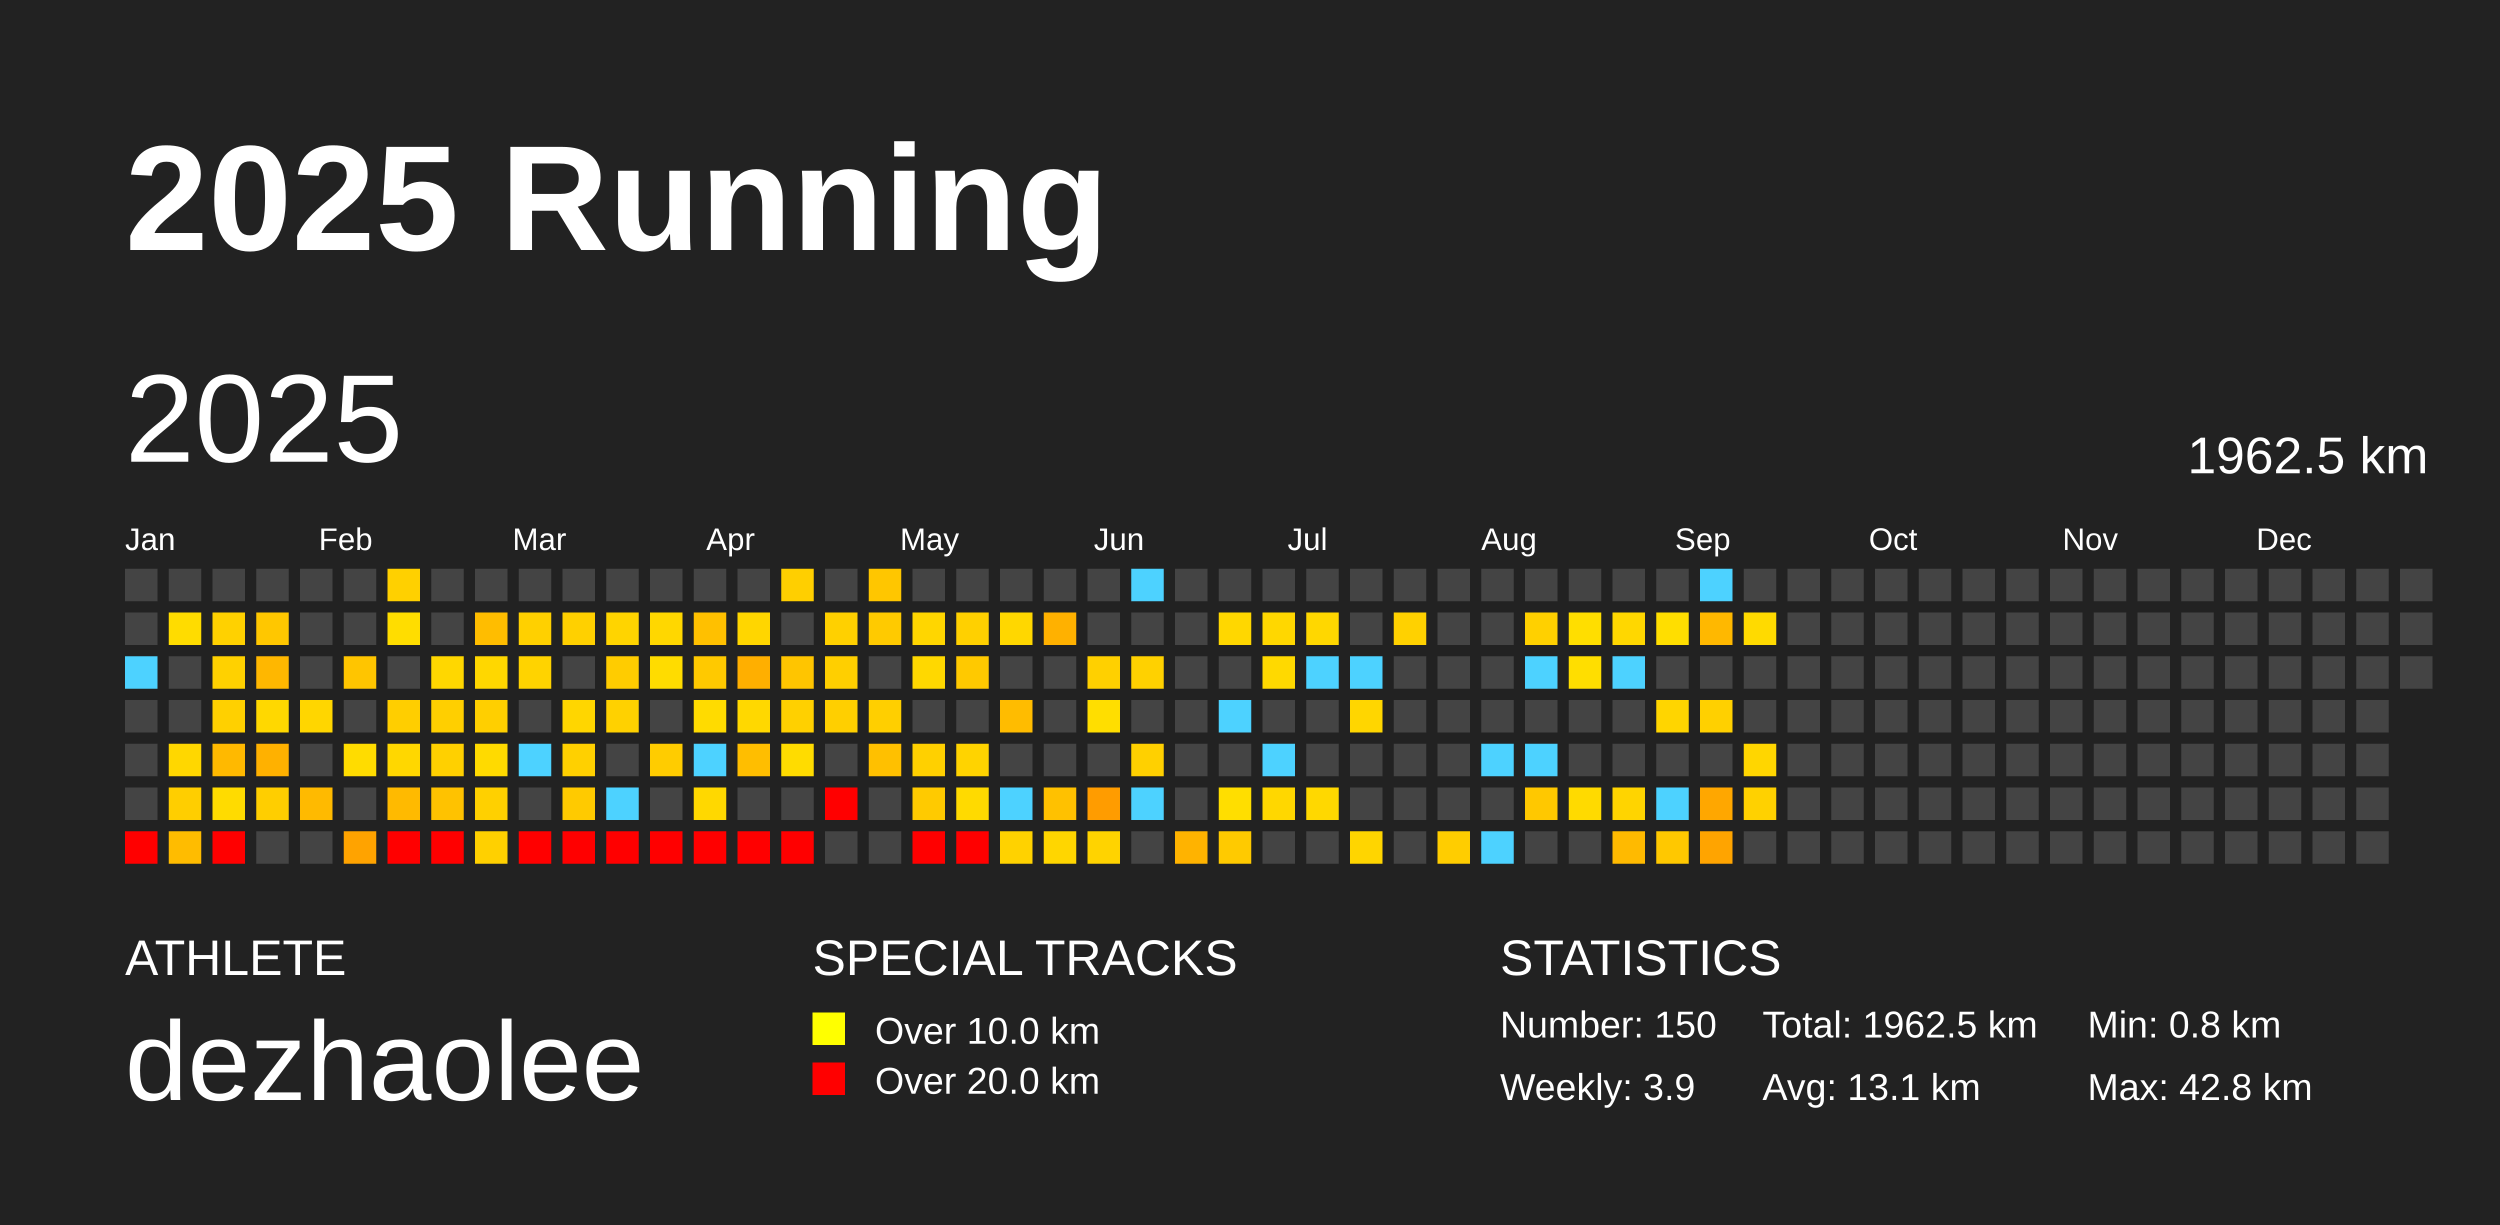
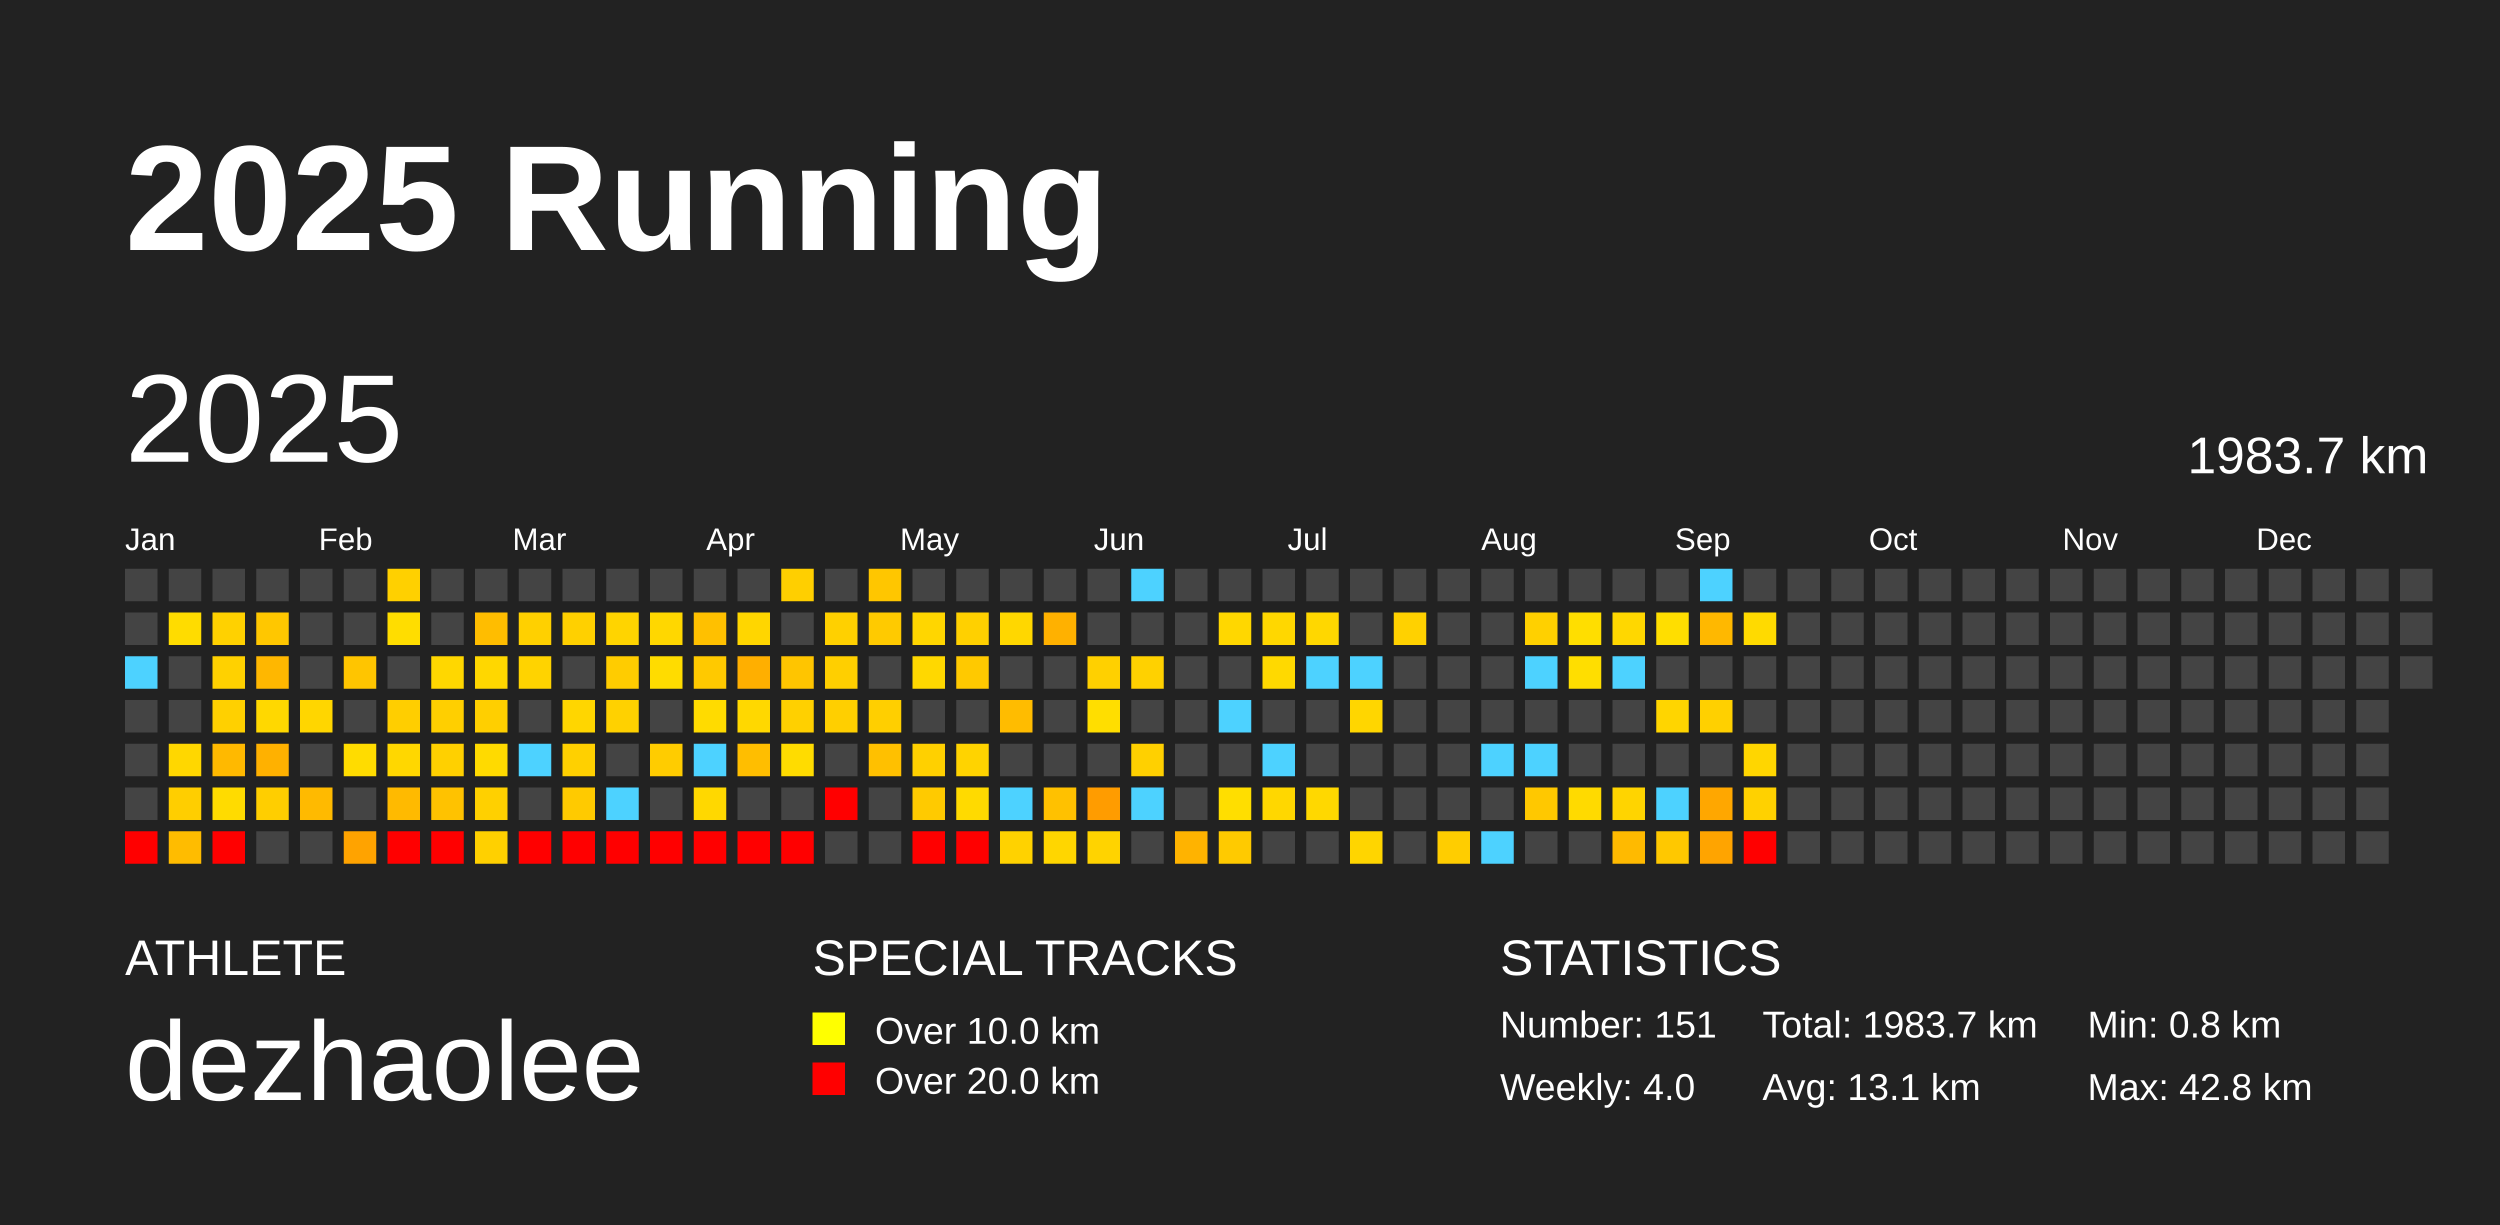
<svg xmlns="http://www.w3.org/2000/svg" baseProfile="full" height="98mm" version="1.1" viewBox="0,0,200,98" width="200mm">
  <defs />
  <rect fill="#222222" height="98" width="200" x="0" y="0" />
  <text fill="#FFFFFF" style="font-size:12px; font-family:Arial; font-weight:bold;" x="10" y="20">2025 Running</text>
  <text fill="#FFFFFF" style="font-size:4px; font-family:Arial" x="10" y="78">ATHLETE</text>
  <text fill="#FFFFFF" style="font-size:9px; font-family:Arial" x="10" y="88">dezhaolee</text>
  <text fill="#FFFFFF" style="font-size:4px; font-family:Arial" x="65" y="78">SPECIAL TRACKS</text>
  <rect fill="yellow" height="2.6" width="2.6" x="65" y="81" />
  <text fill="#FFFFFF" style="font-size:3px; font-family:Arial" x="70" y="83.5">Over 10.0 km</text>
  <rect fill="red" height="2.6" width="2.6" x="65" y="85" />
  <text fill="#FFFFFF" style="font-size:3px; font-family:Arial" x="70" y="87.5">Over 20.0 km</text>
  <text fill="#FFFFFF" style="font-size:4px; font-family:Arial" x="120" y="78">STATISTICS</text>
-   <text fill="#FFFFFF" style="font-size:3px; font-family:Arial" x="120" y="83">Number: 150</text>
-   <text fill="#FFFFFF" style="font-size:3px; font-family:Arial" x="120" y="88">Weekly: 3.9</text>
-   <text fill="#FFFFFF" style="font-size:3px; font-family:Arial" x="141" y="83">Total: 1962.5 km</text>
+   <text fill="#FFFFFF" style="font-size:3px; font-family:Arial" x="120" y="83">Number: 151</text>
+   <text fill="#FFFFFF" style="font-size:3px; font-family:Arial" x="120" y="88">Weekly: 4.0</text>
+   <text fill="#FFFFFF" style="font-size:3px; font-family:Arial" x="141" y="83">Total: 1983.7 km</text>
  <text fill="#FFFFFF" style="font-size:3px; font-family:Arial" x="141" y="88">Avg: 13.1 km</text>
  <text fill="#FFFFFF" style="font-size:3px; font-family:Arial" x="167" y="83">Min: 0.8 km</text>
  <text fill="#FFFFFF" style="font-size:3px; font-family:Arial" x="167" y="88">Max: 42.8 km</text>
  <text dominant-baseline="hanging" fill="#FFFFFF" style="font-size:10.0px; font-family:Arial;" x="10" y="30">2025</text>
-   <text dominant-baseline="hanging" fill="#FFFFFF" style="font-size:4.125px; font-family:Arial;" x="175" y="35">1962.5 km</text>
+   <text dominant-baseline="hanging" fill="#FFFFFF" style="font-size:4.125px; font-family:Arial;" x="175" y="35">1983.7 km</text>
  <text fill="#FFFFFF" style="font-size:2.5px; font-family:Arial" x="10.0" y="44">Jan</text>
  <text fill="#FFFFFF" style="font-size:2.5px; font-family:Arial" x="25.5" y="44">Feb</text>
  <text fill="#FFFFFF" style="font-size:2.5px; font-family:Arial" x="41.0" y="44">Mar</text>
  <text fill="#FFFFFF" style="font-size:2.5px; font-family:Arial" x="56.5" y="44">Apr</text>
  <text fill="#FFFFFF" style="font-size:2.5px; font-family:Arial" x="72.0" y="44">May</text>
  <text fill="#FFFFFF" style="font-size:2.5px; font-family:Arial" x="87.5" y="44">Jun</text>
  <text fill="#FFFFFF" style="font-size:2.5px; font-family:Arial" x="103.0" y="44">Jul</text>
  <text fill="#FFFFFF" style="font-size:2.5px; font-family:Arial" x="118.5" y="44">Aug</text>
  <text fill="#FFFFFF" style="font-size:2.5px; font-family:Arial" x="134.0" y="44">Sep</text>
  <text fill="#FFFFFF" style="font-size:2.5px; font-family:Arial" x="149.5" y="44">Oct</text>
  <text fill="#FFFFFF" style="font-size:2.5px; font-family:Arial" x="165.0" y="44">Nov</text>
  <text fill="#FFFFFF" style="font-size:2.5px; font-family:Arial" x="180.5" y="44">Dec</text>
  <rect fill="#444444" height="2.6" width="2.6" x="10.0" y="45.5" />
  <rect fill="#444444" height="2.6" width="2.6" x="10.0" y="49.0" />
  <rect fill="#4dd2ff" height="2.6" width="2.6" x="10.0" y="52.5" />
  <rect fill="#444444" height="2.6" width="2.6" x="10.0" y="56.0" />
  <rect fill="#444444" height="2.6" width="2.6" x="10.0" y="59.5" />
  <rect fill="#444444" height="2.6" width="2.6" x="10.0" y="63.0" />
  <rect fill="red" height="2.6" width="2.6" x="10.0" y="66.5" />
  <rect fill="#444444" height="2.6" width="2.6" x="13.5" y="45.5" />
  <rect fill="#ffdc00" height="2.6" width="2.6" x="13.5" y="49.0" />
  <rect fill="#444444" height="2.6" width="2.6" x="13.5" y="52.5" />
  <rect fill="#444444" height="2.6" width="2.6" x="13.5" y="56.0" />
  <rect fill="#ffd700" height="2.6" width="2.6" x="13.5" y="59.5" />
  <rect fill="#ffce00" height="2.6" width="2.6" x="13.5" y="63.0" />
  <rect fill="#ffbc00" height="2.6" width="2.6" x="13.5" y="66.5" />
  <rect fill="#444444" height="2.6" width="2.6" x="17.0" y="45.5" />
  <rect fill="#ffd100" height="2.6" width="2.6" x="17.0" y="49.0" />
  <rect fill="#ffd100" height="2.6" width="2.6" x="17.0" y="52.5" />
  <rect fill="#ffd000" height="2.6" width="2.6" x="17.0" y="56.0" />
  <rect fill="#ffb900" height="2.6" width="2.6" x="17.0" y="59.5" />
  <rect fill="#ffdb00" height="2.6" width="2.6" x="17.0" y="63.0" />
  <rect fill="red" height="2.6" width="2.6" x="17.0" y="66.5" />
  <rect fill="#444444" height="2.6" width="2.6" x="20.5" y="45.5" />
  <rect fill="#ffc700" height="2.6" width="2.6" x="20.5" y="49.0" />
  <rect fill="#ffb700" height="2.6" width="2.6" x="20.5" y="52.5" />
  <rect fill="#ffd800" height="2.6" width="2.6" x="20.5" y="56.0" />
  <rect fill="#ffb100" height="2.6" width="2.6" x="20.5" y="59.5" />
  <rect fill="#ffce00" height="2.6" width="2.6" x="20.5" y="63.0" />
  <rect fill="#444444" height="2.6" width="2.6" x="20.5" y="66.5" />
  <rect fill="#444444" height="2.6" width="2.6" x="24.0" y="45.5" />
  <rect fill="#444444" height="2.6" width="2.6" x="24.0" y="49.0" />
  <rect fill="#444444" height="2.6" width="2.6" x="24.0" y="52.5" />
  <rect fill="#ffd600" height="2.6" width="2.6" x="24.0" y="56.0" />
  <rect fill="#444444" height="2.6" width="2.6" x="24.0" y="59.5" />
  <rect fill="#ffba00" height="2.6" width="2.6" x="24.0" y="63.0" />
  <rect fill="#444444" height="2.6" width="2.6" x="24.0" y="66.5" />
  <rect fill="#444444" height="2.6" width="2.6" x="27.5" y="45.5" />
  <rect fill="#444444" height="2.6" width="2.6" x="27.5" y="49.0" />
  <rect fill="#ffc500" height="2.6" width="2.6" x="27.5" y="52.5" />
  <rect fill="#444444" height="2.6" width="2.6" x="27.5" y="56.0" />
  <rect fill="#ffdc00" height="2.6" width="2.6" x="27.5" y="59.5" />
  <rect fill="#444444" height="2.6" width="2.6" x="27.5" y="63.0" />
  <rect fill="#ffa300" height="2.6" width="2.6" x="27.5" y="66.5" />
  <rect fill="#ffd000" height="2.6" width="2.6" x="31.0" y="45.5" />
  <rect fill="#ffdd00" height="2.6" width="2.6" x="31.0" y="49.0" />
  <rect fill="#444444" height="2.6" width="2.6" x="31.0" y="52.5" />
  <rect fill="#ffce00" height="2.6" width="2.6" x="31.0" y="56.0" />
  <rect fill="#ffd700" height="2.6" width="2.6" x="31.0" y="59.5" />
  <rect fill="#ffba00" height="2.6" width="2.6" x="31.0" y="63.0" />
  <rect fill="red" height="2.6" width="2.6" x="31.0" y="66.5" />
  <rect fill="#444444" height="2.6" width="2.6" x="34.5" y="45.5" />
  <rect fill="#444444" height="2.6" width="2.6" x="34.5" y="49.0" />
  <rect fill="#ffd700" height="2.6" width="2.6" x="34.5" y="52.5" />
  <rect fill="#ffcf00" height="2.6" width="2.6" x="34.5" y="56.0" />
  <rect fill="#ffd000" height="2.6" width="2.6" x="34.5" y="59.5" />
  <rect fill="#ffc200" height="2.6" width="2.6" x="34.5" y="63.0" />
  <rect fill="red" height="2.6" width="2.6" x="34.5" y="66.5" />
  <rect fill="#444444" height="2.6" width="2.6" x="38.0" y="45.5" />
  <rect fill="#ffbd00" height="2.6" width="2.6" x="38.0" y="49.0" />
  <rect fill="#ffd700" height="2.6" width="2.6" x="38.0" y="52.5" />
  <rect fill="#ffcf00" height="2.6" width="2.6" x="38.0" y="56.0" />
  <rect fill="#ffda00" height="2.6" width="2.6" x="38.0" y="59.5" />
  <rect fill="#ffd000" height="2.6" width="2.6" x="38.0" y="63.0" />
  <rect fill="#ffd000" height="2.6" width="2.6" x="38.0" y="66.5" />
  <rect fill="#444444" height="2.6" width="2.6" x="41.5" y="45.5" />
  <rect fill="#ffd000" height="2.6" width="2.6" x="41.5" y="49.0" />
  <rect fill="#ffd300" height="2.6" width="2.6" x="41.5" y="52.5" />
  <rect fill="#444444" height="2.6" width="2.6" x="41.5" y="56.0" />
  <rect fill="#4dd2ff" height="2.6" width="2.6" x="41.5" y="59.5" />
  <rect fill="#444444" height="2.6" width="2.6" x="41.5" y="63.0" />
  <rect fill="red" height="2.6" width="2.6" x="41.5" y="66.5" />
  <rect fill="#444444" height="2.6" width="2.6" x="45.0" y="45.5" />
  <rect fill="#ffd000" height="2.6" width="2.6" x="45.0" y="49.0" />
  <rect fill="#444444" height="2.6" width="2.6" x="45.0" y="52.5" />
  <rect fill="#ffd600" height="2.6" width="2.6" x="45.0" y="56.0" />
  <rect fill="#ffd000" height="2.6" width="2.6" x="45.0" y="59.5" />
  <rect fill="#ffca00" height="2.6" width="2.6" x="45.0" y="63.0" />
  <rect fill="red" height="2.6" width="2.6" x="45.0" y="66.5" />
  <rect fill="#444444" height="2.6" width="2.6" x="48.5" y="45.5" />
  <rect fill="#ffd400" height="2.6" width="2.6" x="48.5" y="49.0" />
  <rect fill="#ffcc00" height="2.6" width="2.6" x="48.5" y="52.5" />
  <rect fill="#ffd100" height="2.6" width="2.6" x="48.5" y="56.0" />
  <rect fill="#444444" height="2.6" width="2.6" x="48.5" y="59.5" />
  <rect fill="#4dd2ff" height="2.6" width="2.6" x="48.5" y="63.0" />
  <rect fill="red" height="2.6" width="2.6" x="48.5" y="66.5" />
  <rect fill="#444444" height="2.6" width="2.6" x="52.0" y="45.5" />
  <rect fill="#ffd700" height="2.6" width="2.6" x="52.0" y="49.0" />
  <rect fill="#ffdc00" height="2.6" width="2.6" x="52.0" y="52.5" />
  <rect fill="#444444" height="2.6" width="2.6" x="52.0" y="56.0" />
  <rect fill="#ffcc00" height="2.6" width="2.6" x="52.0" y="59.5" />
  <rect fill="#444444" height="2.6" width="2.6" x="52.0" y="63.0" />
  <rect fill="red" height="2.6" width="2.6" x="52.0" y="66.5" />
  <rect fill="#444444" height="2.6" width="2.6" x="55.5" y="45.5" />
  <rect fill="#ffc000" height="2.6" width="2.6" x="55.5" y="49.0" />
  <rect fill="#ffc900" height="2.6" width="2.6" x="55.5" y="52.5" />
  <rect fill="#ffdb00" height="2.6" width="2.6" x="55.5" y="56.0" />
  <rect fill="#4dd2ff" height="2.6" width="2.6" x="55.5" y="59.5" />
  <rect fill="#ffd800" height="2.6" width="2.6" x="55.5" y="63.0" />
  <rect fill="red" height="2.6" width="2.6" x="55.5" y="66.5" />
  <rect fill="#444444" height="2.6" width="2.6" x="59.0" y="45.5" />
  <rect fill="#ffd600" height="2.6" width="2.6" x="59.0" y="49.0" />
  <rect fill="#ffaf00" height="2.6" width="2.6" x="59.0" y="52.5" />
  <rect fill="#ffd800" height="2.6" width="2.6" x="59.0" y="56.0" />
  <rect fill="#ffbe00" height="2.6" width="2.6" x="59.0" y="59.5" />
  <rect fill="#444444" height="2.6" width="2.6" x="59.0" y="63.0" />
  <rect fill="red" height="2.6" width="2.6" x="59.0" y="66.5" />
  <rect fill="#ffcf00" height="2.6" width="2.6" x="62.5" y="45.5" />
  <rect fill="#444444" height="2.6" width="2.6" x="62.5" y="49.0" />
  <rect fill="#ffc500" height="2.6" width="2.6" x="62.5" y="52.5" />
  <rect fill="#ffd000" height="2.6" width="2.6" x="62.5" y="56.0" />
  <rect fill="#ffdc00" height="2.6" width="2.6" x="62.5" y="59.5" />
  <rect fill="#444444" height="2.6" width="2.6" x="62.5" y="63.0" />
  <rect fill="red" height="2.6" width="2.6" x="62.5" y="66.5" />
  <rect fill="#444444" height="2.6" width="2.6" x="66.0" y="45.5" />
  <rect fill="#ffd000" height="2.6" width="2.6" x="66.0" y="49.0" />
  <rect fill="#ffcf00" height="2.6" width="2.6" x="66.0" y="52.5" />
  <rect fill="#ffcf00" height="2.6" width="2.6" x="66.0" y="56.0" />
  <rect fill="#444444" height="2.6" width="2.6" x="66.0" y="59.5" />
  <rect fill="red" height="2.6" width="2.6" x="66.0" y="63.0" />
  <rect fill="#444444" height="2.6" width="2.6" x="66.0" y="66.5" />
  <rect fill="#ffc600" height="2.6" width="2.6" x="69.5" y="45.5" />
  <rect fill="#ffca00" height="2.6" width="2.6" x="69.5" y="49.0" />
  <rect fill="#444444" height="2.6" width="2.6" x="69.5" y="52.5" />
  <rect fill="#ffcf00" height="2.6" width="2.6" x="69.5" y="56.0" />
  <rect fill="#ffc000" height="2.6" width="2.6" x="69.5" y="59.5" />
  <rect fill="#444444" height="2.6" width="2.6" x="69.5" y="63.0" />
  <rect fill="#444444" height="2.6" width="2.6" x="69.5" y="66.5" />
  <rect fill="#444444" height="2.6" width="2.6" x="73.0" y="45.5" />
  <rect fill="#ffd600" height="2.6" width="2.6" x="73.0" y="49.0" />
  <rect fill="#ffd800" height="2.6" width="2.6" x="73.0" y="52.5" />
  <rect fill="#444444" height="2.6" width="2.6" x="73.0" y="56.0" />
  <rect fill="#ffd000" height="2.6" width="2.6" x="73.0" y="59.5" />
  <rect fill="#ffca00" height="2.6" width="2.6" x="73.0" y="63.0" />
  <rect fill="red" height="2.6" width="2.6" x="73.0" y="66.5" />
  <rect fill="#444444" height="2.6" width="2.6" x="76.5" y="45.5" />
  <rect fill="#ffd000" height="2.6" width="2.6" x="76.5" y="49.0" />
  <rect fill="#ffc900" height="2.6" width="2.6" x="76.5" y="52.5" />
  <rect fill="#444444" height="2.6" width="2.6" x="76.5" y="56.0" />
  <rect fill="#ffd300" height="2.6" width="2.6" x="76.5" y="59.5" />
  <rect fill="#ffda00" height="2.6" width="2.6" x="76.5" y="63.0" />
  <rect fill="red" height="2.6" width="2.6" x="76.5" y="66.5" />
  <rect fill="#444444" height="2.6" width="2.6" x="80.0" y="45.5" />
  <rect fill="#ffd700" height="2.6" width="2.6" x="80.0" y="49.0" />
  <rect fill="#444444" height="2.6" width="2.6" x="80.0" y="52.5" />
  <rect fill="#ffbc00" height="2.6" width="2.6" x="80.0" y="56.0" />
  <rect fill="#444444" height="2.6" width="2.6" x="80.0" y="59.5" />
  <rect fill="#4dd2ff" height="2.6" width="2.6" x="80.0" y="63.0" />
  <rect fill="#ffd200" height="2.6" width="2.6" x="80.0" y="66.5" />
  <rect fill="#444444" height="2.6" width="2.6" x="83.5" y="45.5" />
  <rect fill="#ffb100" height="2.6" width="2.6" x="83.5" y="49.0" />
  <rect fill="#444444" height="2.6" width="2.6" x="83.5" y="52.5" />
  <rect fill="#444444" height="2.6" width="2.6" x="83.5" y="56.0" />
  <rect fill="#444444" height="2.6" width="2.6" x="83.5" y="59.5" />
  <rect fill="#ffc100" height="2.6" width="2.6" x="83.5" y="63.0" />
  <rect fill="#ffd600" height="2.6" width="2.6" x="83.5" y="66.5" />
  <rect fill="#444444" height="2.6" width="2.6" x="87.0" y="45.5" />
  <rect fill="#444444" height="2.6" width="2.6" x="87.0" y="49.0" />
  <rect fill="#ffd000" height="2.6" width="2.6" x="87.0" y="52.5" />
  <rect fill="#ffde00" height="2.6" width="2.6" x="87.0" y="56.0" />
  <rect fill="#444444" height="2.6" width="2.6" x="87.0" y="59.5" />
  <rect fill="#ff9c00" height="2.6" width="2.6" x="87.0" y="63.0" />
  <rect fill="#ffd300" height="2.6" width="2.6" x="87.0" y="66.5" />
  <rect fill="#4dd2ff" height="2.6" width="2.6" x="90.5" y="45.5" />
  <rect fill="#444444" height="2.6" width="2.6" x="90.5" y="49.0" />
  <rect fill="#ffd100" height="2.6" width="2.6" x="90.5" y="52.5" />
  <rect fill="#444444" height="2.6" width="2.6" x="90.5" y="56.0" />
  <rect fill="#ffd000" height="2.6" width="2.6" x="90.5" y="59.5" />
  <rect fill="#4dd2ff" height="2.6" width="2.6" x="90.5" y="63.0" />
  <rect fill="#444444" height="2.6" width="2.6" x="90.5" y="66.5" />
  <rect fill="#444444" height="2.6" width="2.6" x="94.0" y="45.5" />
  <rect fill="#444444" height="2.6" width="2.6" x="94.0" y="49.0" />
  <rect fill="#444444" height="2.6" width="2.6" x="94.0" y="52.5" />
  <rect fill="#444444" height="2.6" width="2.6" x="94.0" y="56.0" />
  <rect fill="#444444" height="2.6" width="2.6" x="94.0" y="59.5" />
  <rect fill="#444444" height="2.6" width="2.6" x="94.0" y="63.0" />
  <rect fill="#ffb300" height="2.6" width="2.6" x="94.0" y="66.5" />
  <rect fill="#444444" height="2.6" width="2.6" x="97.5" y="45.5" />
  <rect fill="#ffd700" height="2.6" width="2.6" x="97.5" y="49.0" />
  <rect fill="#444444" height="2.6" width="2.6" x="97.5" y="52.5" />
  <rect fill="#4dd2ff" height="2.6" width="2.6" x="97.5" y="56.0" />
  <rect fill="#444444" height="2.6" width="2.6" x="97.5" y="59.5" />
  <rect fill="#ffde00" height="2.6" width="2.6" x="97.5" y="63.0" />
  <rect fill="#ffca00" height="2.6" width="2.6" x="97.5" y="66.5" />
  <rect fill="#444444" height="2.6" width="2.6" x="101.0" y="45.5" />
  <rect fill="#ffd700" height="2.6" width="2.6" x="101.0" y="49.0" />
  <rect fill="#ffd900" height="2.6" width="2.6" x="101.0" y="52.5" />
  <rect fill="#444444" height="2.6" width="2.6" x="101.0" y="56.0" />
  <rect fill="#4dd2ff" height="2.6" width="2.6" x="101.0" y="59.5" />
  <rect fill="#ffd700" height="2.6" width="2.6" x="101.0" y="63.0" />
  <rect fill="#444444" height="2.6" width="2.6" x="101.0" y="66.5" />
  <rect fill="#444444" height="2.6" width="2.6" x="104.5" y="45.5" />
  <rect fill="#ffd700" height="2.6" width="2.6" x="104.5" y="49.0" />
  <rect fill="#4dd2ff" height="2.6" width="2.6" x="104.5" y="52.5" />
  <rect fill="#444444" height="2.6" width="2.6" x="104.5" y="56.0" />
  <rect fill="#444444" height="2.6" width="2.6" x="104.5" y="59.5" />
  <rect fill="#ffd800" height="2.6" width="2.6" x="104.5" y="63.0" />
  <rect fill="#444444" height="2.6" width="2.6" x="104.5" y="66.5" />
  <rect fill="#444444" height="2.6" width="2.6" x="108.0" y="45.5" />
  <rect fill="#444444" height="2.6" width="2.6" x="108.0" y="49.0" />
  <rect fill="#4dd2ff" height="2.6" width="2.6" x="108.0" y="52.5" />
  <rect fill="#ffd600" height="2.6" width="2.6" x="108.0" y="56.0" />
  <rect fill="#444444" height="2.6" width="2.6" x="108.0" y="59.5" />
  <rect fill="#444444" height="2.6" width="2.6" x="108.0" y="63.0" />
  <rect fill="#ffd500" height="2.6" width="2.6" x="108.0" y="66.5" />
  <rect fill="#444444" height="2.6" width="2.6" x="111.5" y="45.5" />
  <rect fill="#ffd100" height="2.6" width="2.6" x="111.5" y="49.0" />
  <rect fill="#444444" height="2.6" width="2.6" x="111.5" y="52.5" />
  <rect fill="#444444" height="2.6" width="2.6" x="111.5" y="56.0" />
  <rect fill="#444444" height="2.6" width="2.6" x="111.5" y="59.5" />
  <rect fill="#444444" height="2.6" width="2.6" x="111.5" y="63.0" />
  <rect fill="#444444" height="2.6" width="2.6" x="111.5" y="66.5" />
  <rect fill="#444444" height="2.6" width="2.6" x="115.0" y="45.5" />
  <rect fill="#444444" height="2.6" width="2.6" x="115.0" y="49.0" />
  <rect fill="#444444" height="2.6" width="2.6" x="115.0" y="52.5" />
  <rect fill="#444444" height="2.6" width="2.6" x="115.0" y="56.0" />
  <rect fill="#444444" height="2.6" width="2.6" x="115.0" y="59.5" />
  <rect fill="#444444" height="2.6" width="2.6" x="115.0" y="63.0" />
  <rect fill="#ffcd00" height="2.6" width="2.6" x="115.0" y="66.5" />
  <rect fill="#444444" height="2.6" width="2.6" x="118.5" y="45.5" />
  <rect fill="#444444" height="2.6" width="2.6" x="118.5" y="49.0" />
  <rect fill="#444444" height="2.6" width="2.6" x="118.5" y="52.5" />
  <rect fill="#444444" height="2.6" width="2.6" x="118.5" y="56.0" />
  <rect fill="#4dd2ff" height="2.6" width="2.6" x="118.5" y="59.5" />
  <rect fill="#444444" height="2.6" width="2.6" x="118.5" y="63.0" />
  <rect fill="#4dd2ff" height="2.6" width="2.6" x="118.5" y="66.5" />
  <rect fill="#444444" height="2.6" width="2.6" x="122.0" y="45.5" />
  <rect fill="#ffd000" height="2.6" width="2.6" x="122.0" y="49.0" />
  <rect fill="#4dd2ff" height="2.6" width="2.6" x="122.0" y="52.5" />
  <rect fill="#444444" height="2.6" width="2.6" x="122.0" y="56.0" />
  <rect fill="#4dd2ff" height="2.6" width="2.6" x="122.0" y="59.5" />
  <rect fill="#ffc800" height="2.6" width="2.6" x="122.0" y="63.0" />
  <rect fill="#444444" height="2.6" width="2.6" x="122.0" y="66.5" />
  <rect fill="#444444" height="2.6" width="2.6" x="125.5" y="45.5" />
  <rect fill="#ffde00" height="2.6" width="2.6" x="125.5" y="49.0" />
  <rect fill="#ffde00" height="2.6" width="2.6" x="125.5" y="52.5" />
  <rect fill="#444444" height="2.6" width="2.6" x="125.5" y="56.0" />
  <rect fill="#444444" height="2.6" width="2.6" x="125.5" y="59.5" />
  <rect fill="#ffda00" height="2.6" width="2.6" x="125.5" y="63.0" />
  <rect fill="#444444" height="2.6" width="2.6" x="125.5" y="66.5" />
  <rect fill="#444444" height="2.6" width="2.6" x="129.0" y="45.5" />
  <rect fill="#ffd700" height="2.6" width="2.6" x="129.0" y="49.0" />
  <rect fill="#4dd2ff" height="2.6" width="2.6" x="129.0" y="52.5" />
  <rect fill="#444444" height="2.6" width="2.6" x="129.0" y="56.0" />
  <rect fill="#444444" height="2.6" width="2.6" x="129.0" y="59.5" />
  <rect fill="#ffd400" height="2.6" width="2.6" x="129.0" y="63.0" />
  <rect fill="#ffba00" height="2.6" width="2.6" x="129.0" y="66.5" />
  <rect fill="#444444" height="2.6" width="2.6" x="132.5" y="45.5" />
  <rect fill="#ffde00" height="2.6" width="2.6" x="132.5" y="49.0" />
  <rect fill="#444444" height="2.6" width="2.6" x="132.5" y="52.5" />
  <rect fill="#ffd500" height="2.6" width="2.6" x="132.5" y="56.0" />
  <rect fill="#444444" height="2.6" width="2.6" x="132.5" y="59.5" />
  <rect fill="#4dd2ff" height="2.6" width="2.6" x="132.5" y="63.0" />
  <rect fill="#ffc800" height="2.6" width="2.6" x="132.5" y="66.5" />
  <rect fill="#4dd2ff" height="2.6" width="2.6" x="136.0" y="45.5" />
  <rect fill="#ffb800" height="2.6" width="2.6" x="136.0" y="49.0" />
  <rect fill="#444444" height="2.6" width="2.6" x="136.0" y="52.5" />
  <rect fill="#ffd000" height="2.6" width="2.6" x="136.0" y="56.0" />
  <rect fill="#444444" height="2.6" width="2.6" x="136.0" y="59.5" />
  <rect fill="#ffa700" height="2.6" width="2.6" x="136.0" y="63.0" />
  <rect fill="#ffa400" height="2.6" width="2.6" x="136.0" y="66.5" />
  <rect fill="#444444" height="2.6" width="2.6" x="139.5" y="45.5" />
  <rect fill="#ffda00" height="2.6" width="2.6" x="139.5" y="49.0" />
  <rect fill="#444444" height="2.6" width="2.6" x="139.5" y="52.5" />
  <rect fill="#444444" height="2.6" width="2.6" x="139.5" y="56.0" />
  <rect fill="#ffd600" height="2.6" width="2.6" x="139.5" y="59.5" />
  <rect fill="#ffd100" height="2.6" width="2.6" x="139.5" y="63.0" />
-   <rect fill="#444444" height="2.6" width="2.6" x="139.5" y="66.5" />
+   <rect fill="red" height="2.6" width="2.6" x="139.5" y="66.5" />
  <rect fill="#444444" height="2.6" width="2.6" x="143.0" y="45.5" />
  <rect fill="#444444" height="2.6" width="2.6" x="143.0" y="49.0" />
  <rect fill="#444444" height="2.6" width="2.6" x="143.0" y="52.5" />
  <rect fill="#444444" height="2.6" width="2.6" x="143.0" y="56.0" />
  <rect fill="#444444" height="2.6" width="2.6" x="143.0" y="59.5" />
  <rect fill="#444444" height="2.6" width="2.6" x="143.0" y="63.0" />
  <rect fill="#444444" height="2.6" width="2.6" x="143.0" y="66.5" />
  <rect fill="#444444" height="2.6" width="2.6" x="146.5" y="45.5" />
  <rect fill="#444444" height="2.6" width="2.6" x="146.5" y="49.0" />
  <rect fill="#444444" height="2.6" width="2.6" x="146.5" y="52.5" />
  <rect fill="#444444" height="2.6" width="2.6" x="146.5" y="56.0" />
  <rect fill="#444444" height="2.6" width="2.6" x="146.5" y="59.5" />
  <rect fill="#444444" height="2.6" width="2.6" x="146.5" y="63.0" />
  <rect fill="#444444" height="2.6" width="2.6" x="146.5" y="66.5" />
  <rect fill="#444444" height="2.6" width="2.6" x="150.0" y="45.5" />
  <rect fill="#444444" height="2.6" width="2.6" x="150.0" y="49.0" />
  <rect fill="#444444" height="2.6" width="2.6" x="150.0" y="52.5" />
  <rect fill="#444444" height="2.6" width="2.6" x="150.0" y="56.0" />
  <rect fill="#444444" height="2.6" width="2.6" x="150.0" y="59.5" />
  <rect fill="#444444" height="2.6" width="2.6" x="150.0" y="63.0" />
  <rect fill="#444444" height="2.6" width="2.6" x="150.0" y="66.5" />
  <rect fill="#444444" height="2.6" width="2.6" x="153.5" y="45.5" />
  <rect fill="#444444" height="2.6" width="2.6" x="153.5" y="49.0" />
  <rect fill="#444444" height="2.6" width="2.6" x="153.5" y="52.5" />
  <rect fill="#444444" height="2.6" width="2.6" x="153.5" y="56.0" />
  <rect fill="#444444" height="2.6" width="2.6" x="153.5" y="59.5" />
  <rect fill="#444444" height="2.6" width="2.6" x="153.5" y="63.0" />
  <rect fill="#444444" height="2.6" width="2.6" x="153.5" y="66.5" />
  <rect fill="#444444" height="2.6" width="2.6" x="157.0" y="45.5" />
  <rect fill="#444444" height="2.6" width="2.6" x="157.0" y="49.0" />
  <rect fill="#444444" height="2.6" width="2.6" x="157.0" y="52.5" />
  <rect fill="#444444" height="2.6" width="2.6" x="157.0" y="56.0" />
  <rect fill="#444444" height="2.6" width="2.6" x="157.0" y="59.5" />
  <rect fill="#444444" height="2.6" width="2.6" x="157.0" y="63.0" />
  <rect fill="#444444" height="2.6" width="2.6" x="157.0" y="66.5" />
  <rect fill="#444444" height="2.6" width="2.6" x="160.5" y="45.5" />
  <rect fill="#444444" height="2.6" width="2.6" x="160.5" y="49.0" />
  <rect fill="#444444" height="2.6" width="2.6" x="160.5" y="52.5" />
  <rect fill="#444444" height="2.6" width="2.6" x="160.5" y="56.0" />
  <rect fill="#444444" height="2.6" width="2.6" x="160.5" y="59.5" />
  <rect fill="#444444" height="2.6" width="2.6" x="160.5" y="63.0" />
  <rect fill="#444444" height="2.6" width="2.6" x="160.5" y="66.5" />
  <rect fill="#444444" height="2.6" width="2.6" x="164.0" y="45.5" />
  <rect fill="#444444" height="2.6" width="2.6" x="164.0" y="49.0" />
  <rect fill="#444444" height="2.6" width="2.6" x="164.0" y="52.5" />
  <rect fill="#444444" height="2.6" width="2.6" x="164.0" y="56.0" />
  <rect fill="#444444" height="2.6" width="2.6" x="164.0" y="59.5" />
  <rect fill="#444444" height="2.6" width="2.6" x="164.0" y="63.0" />
  <rect fill="#444444" height="2.6" width="2.6" x="164.0" y="66.5" />
  <rect fill="#444444" height="2.6" width="2.6" x="167.5" y="45.5" />
  <rect fill="#444444" height="2.6" width="2.6" x="167.5" y="49.0" />
  <rect fill="#444444" height="2.6" width="2.6" x="167.5" y="52.5" />
  <rect fill="#444444" height="2.6" width="2.6" x="167.5" y="56.0" />
  <rect fill="#444444" height="2.6" width="2.6" x="167.5" y="59.5" />
  <rect fill="#444444" height="2.6" width="2.6" x="167.5" y="63.0" />
  <rect fill="#444444" height="2.6" width="2.6" x="167.5" y="66.5" />
  <rect fill="#444444" height="2.6" width="2.6" x="171.0" y="45.5" />
  <rect fill="#444444" height="2.6" width="2.6" x="171.0" y="49.0" />
  <rect fill="#444444" height="2.6" width="2.6" x="171.0" y="52.5" />
  <rect fill="#444444" height="2.6" width="2.6" x="171.0" y="56.0" />
  <rect fill="#444444" height="2.6" width="2.6" x="171.0" y="59.5" />
  <rect fill="#444444" height="2.6" width="2.6" x="171.0" y="63.0" />
  <rect fill="#444444" height="2.6" width="2.6" x="171.0" y="66.5" />
  <rect fill="#444444" height="2.6" width="2.6" x="174.5" y="45.5" />
  <rect fill="#444444" height="2.6" width="2.6" x="174.5" y="49.0" />
  <rect fill="#444444" height="2.6" width="2.6" x="174.5" y="52.5" />
  <rect fill="#444444" height="2.6" width="2.6" x="174.5" y="56.0" />
  <rect fill="#444444" height="2.6" width="2.6" x="174.5" y="59.5" />
  <rect fill="#444444" height="2.6" width="2.6" x="174.5" y="63.0" />
  <rect fill="#444444" height="2.6" width="2.6" x="174.5" y="66.5" />
  <rect fill="#444444" height="2.6" width="2.6" x="178.0" y="45.5" />
  <rect fill="#444444" height="2.6" width="2.6" x="178.0" y="49.0" />
  <rect fill="#444444" height="2.6" width="2.6" x="178.0" y="52.5" />
  <rect fill="#444444" height="2.6" width="2.6" x="178.0" y="56.0" />
  <rect fill="#444444" height="2.6" width="2.6" x="178.0" y="59.5" />
  <rect fill="#444444" height="2.6" width="2.6" x="178.0" y="63.0" />
  <rect fill="#444444" height="2.6" width="2.6" x="178.0" y="66.5" />
  <rect fill="#444444" height="2.6" width="2.6" x="181.5" y="45.5" />
  <rect fill="#444444" height="2.6" width="2.6" x="181.5" y="49.0" />
  <rect fill="#444444" height="2.6" width="2.6" x="181.5" y="52.5" />
  <rect fill="#444444" height="2.6" width="2.6" x="181.5" y="56.0" />
  <rect fill="#444444" height="2.6" width="2.6" x="181.5" y="59.5" />
  <rect fill="#444444" height="2.6" width="2.6" x="181.5" y="63.0" />
  <rect fill="#444444" height="2.6" width="2.6" x="181.5" y="66.5" />
  <rect fill="#444444" height="2.6" width="2.6" x="185.0" y="45.5" />
  <rect fill="#444444" height="2.6" width="2.6" x="185.0" y="49.0" />
  <rect fill="#444444" height="2.6" width="2.6" x="185.0" y="52.5" />
  <rect fill="#444444" height="2.6" width="2.6" x="185.0" y="56.0" />
  <rect fill="#444444" height="2.6" width="2.6" x="185.0" y="59.5" />
  <rect fill="#444444" height="2.6" width="2.6" x="185.0" y="63.0" />
  <rect fill="#444444" height="2.6" width="2.6" x="185.0" y="66.5" />
  <rect fill="#444444" height="2.6" width="2.6" x="188.5" y="45.5" />
  <rect fill="#444444" height="2.6" width="2.6" x="188.5" y="49.0" />
  <rect fill="#444444" height="2.6" width="2.6" x="188.5" y="52.5" />
  <rect fill="#444444" height="2.6" width="2.6" x="188.5" y="56.0" />
  <rect fill="#444444" height="2.6" width="2.6" x="188.5" y="59.5" />
  <rect fill="#444444" height="2.6" width="2.6" x="188.5" y="63.0" />
  <rect fill="#444444" height="2.6" width="2.6" x="188.5" y="66.5" />
  <rect fill="#444444" height="2.6" width="2.6" x="192.0" y="45.5" />
  <rect fill="#444444" height="2.6" width="2.6" x="192.0" y="49.0" />
  <rect fill="#444444" height="2.6" width="2.6" x="192.0" y="52.5" />
</svg>
